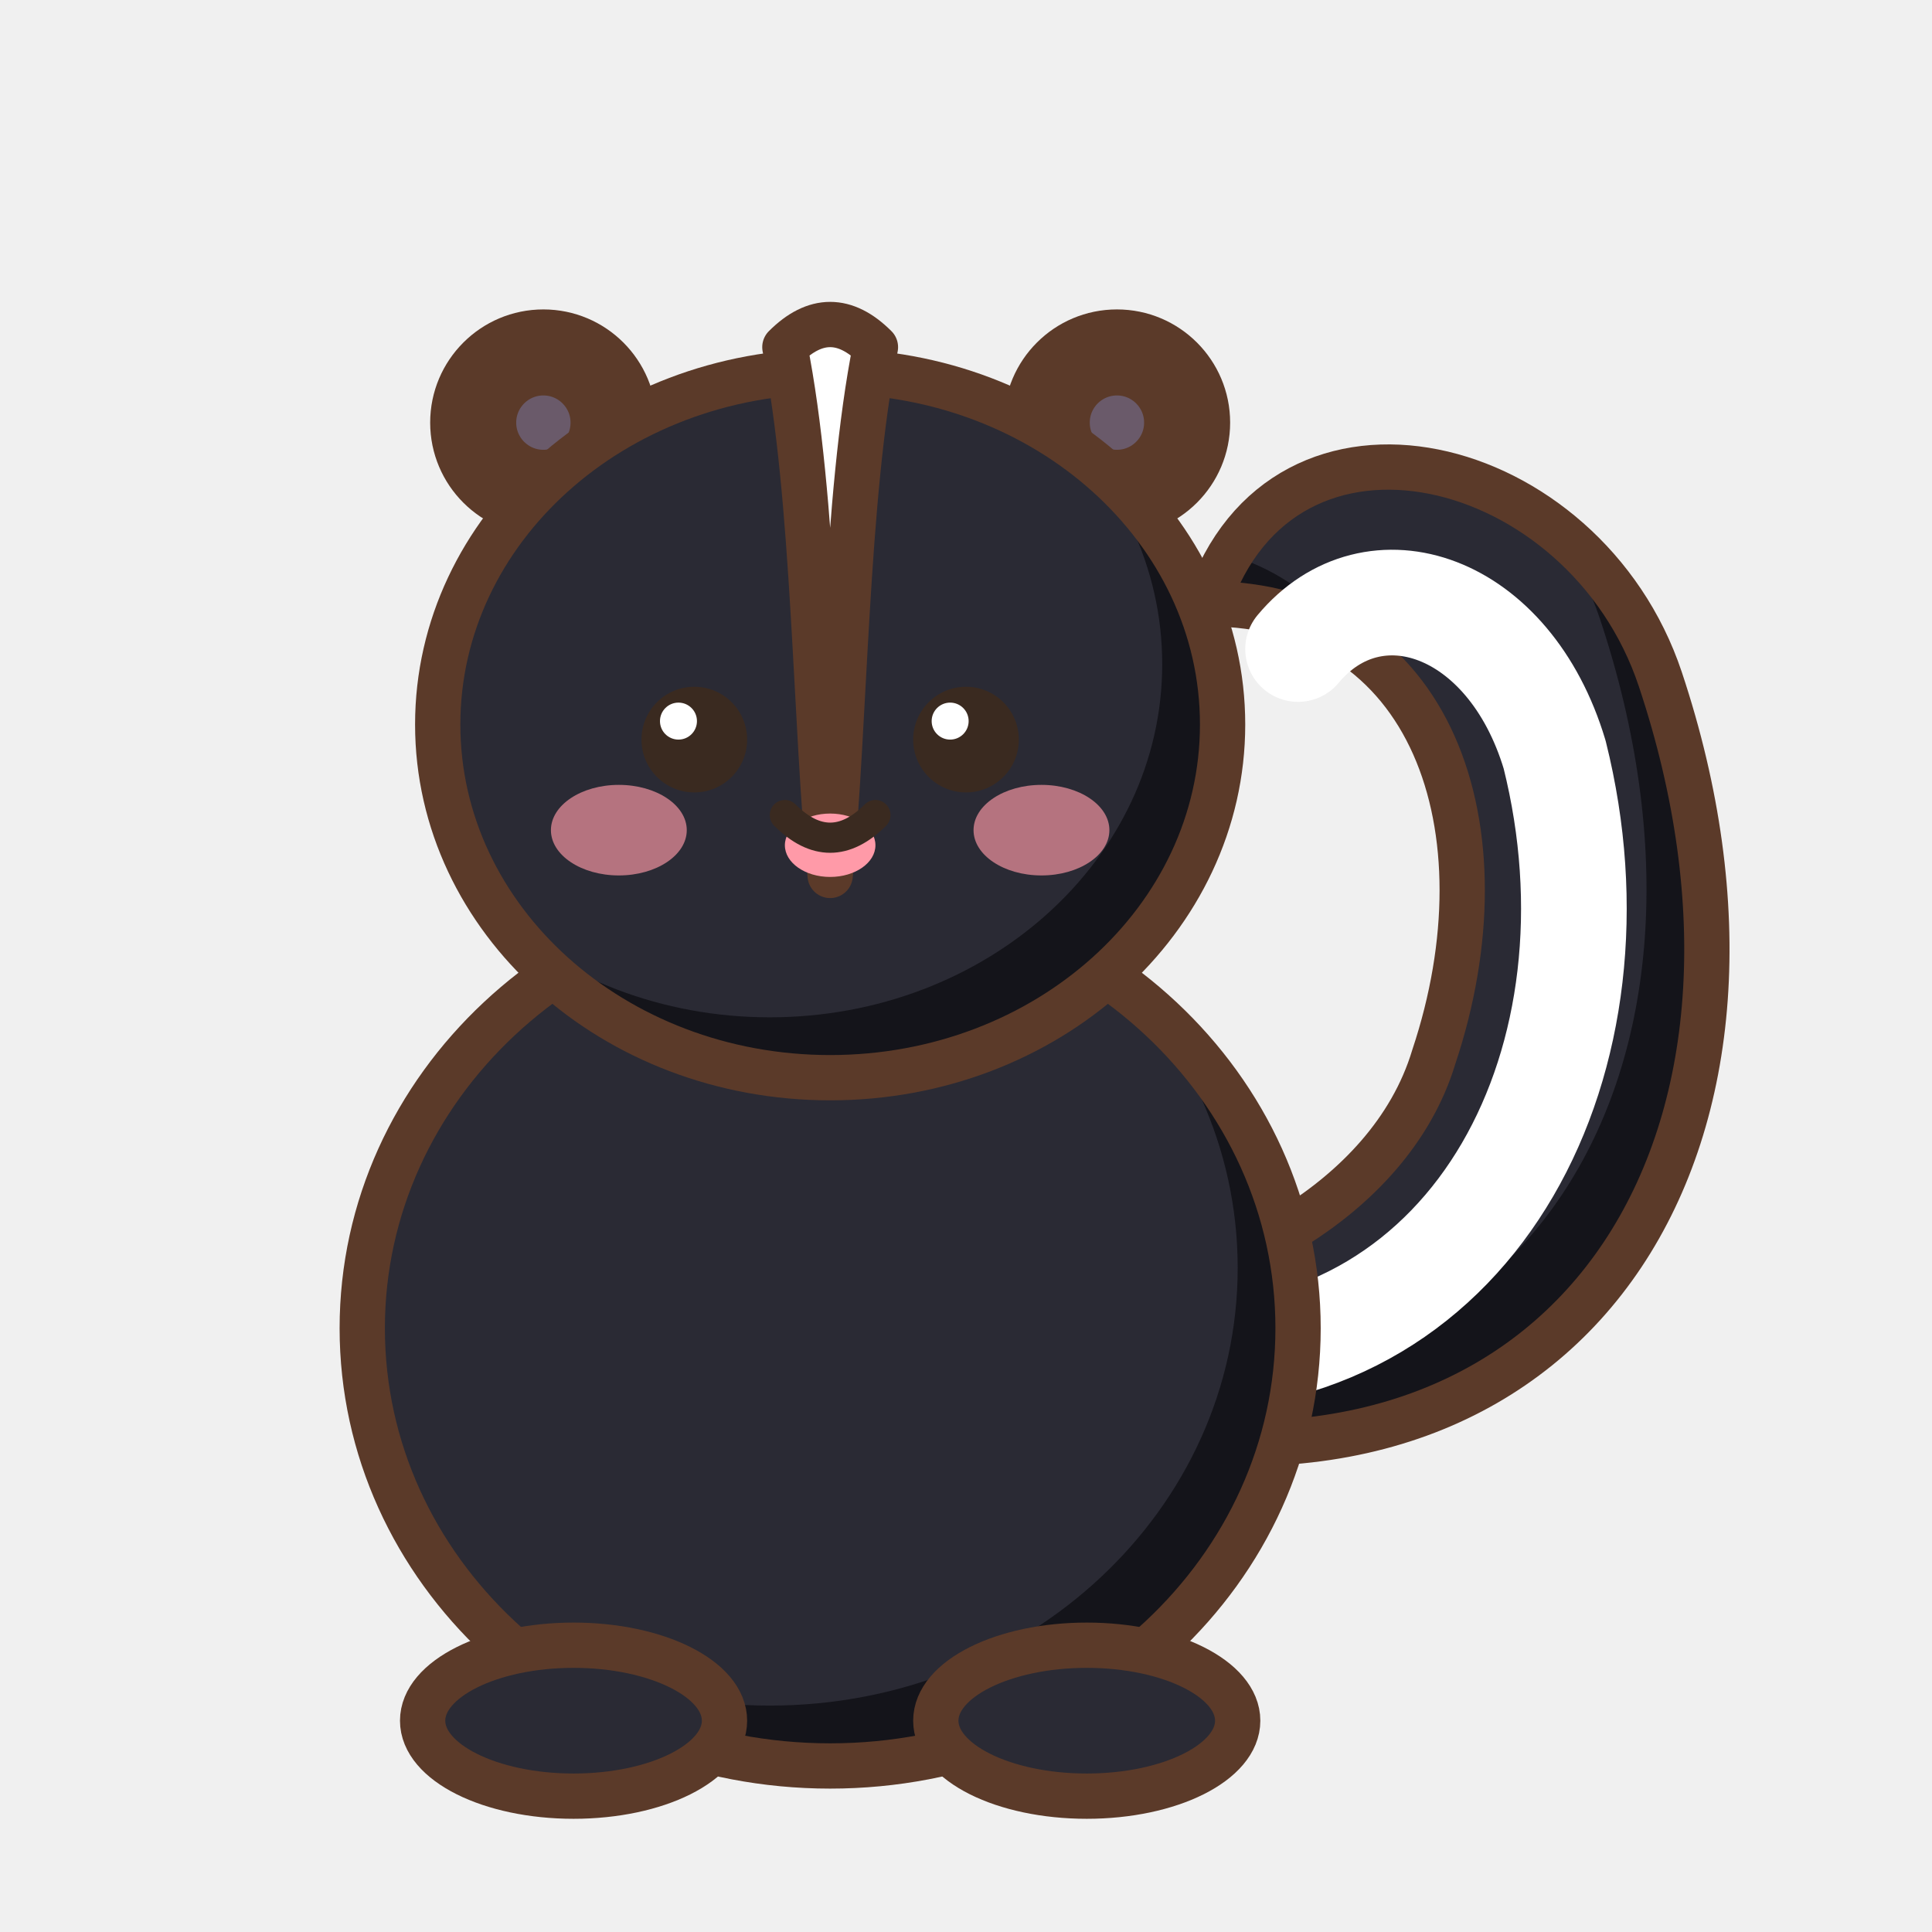
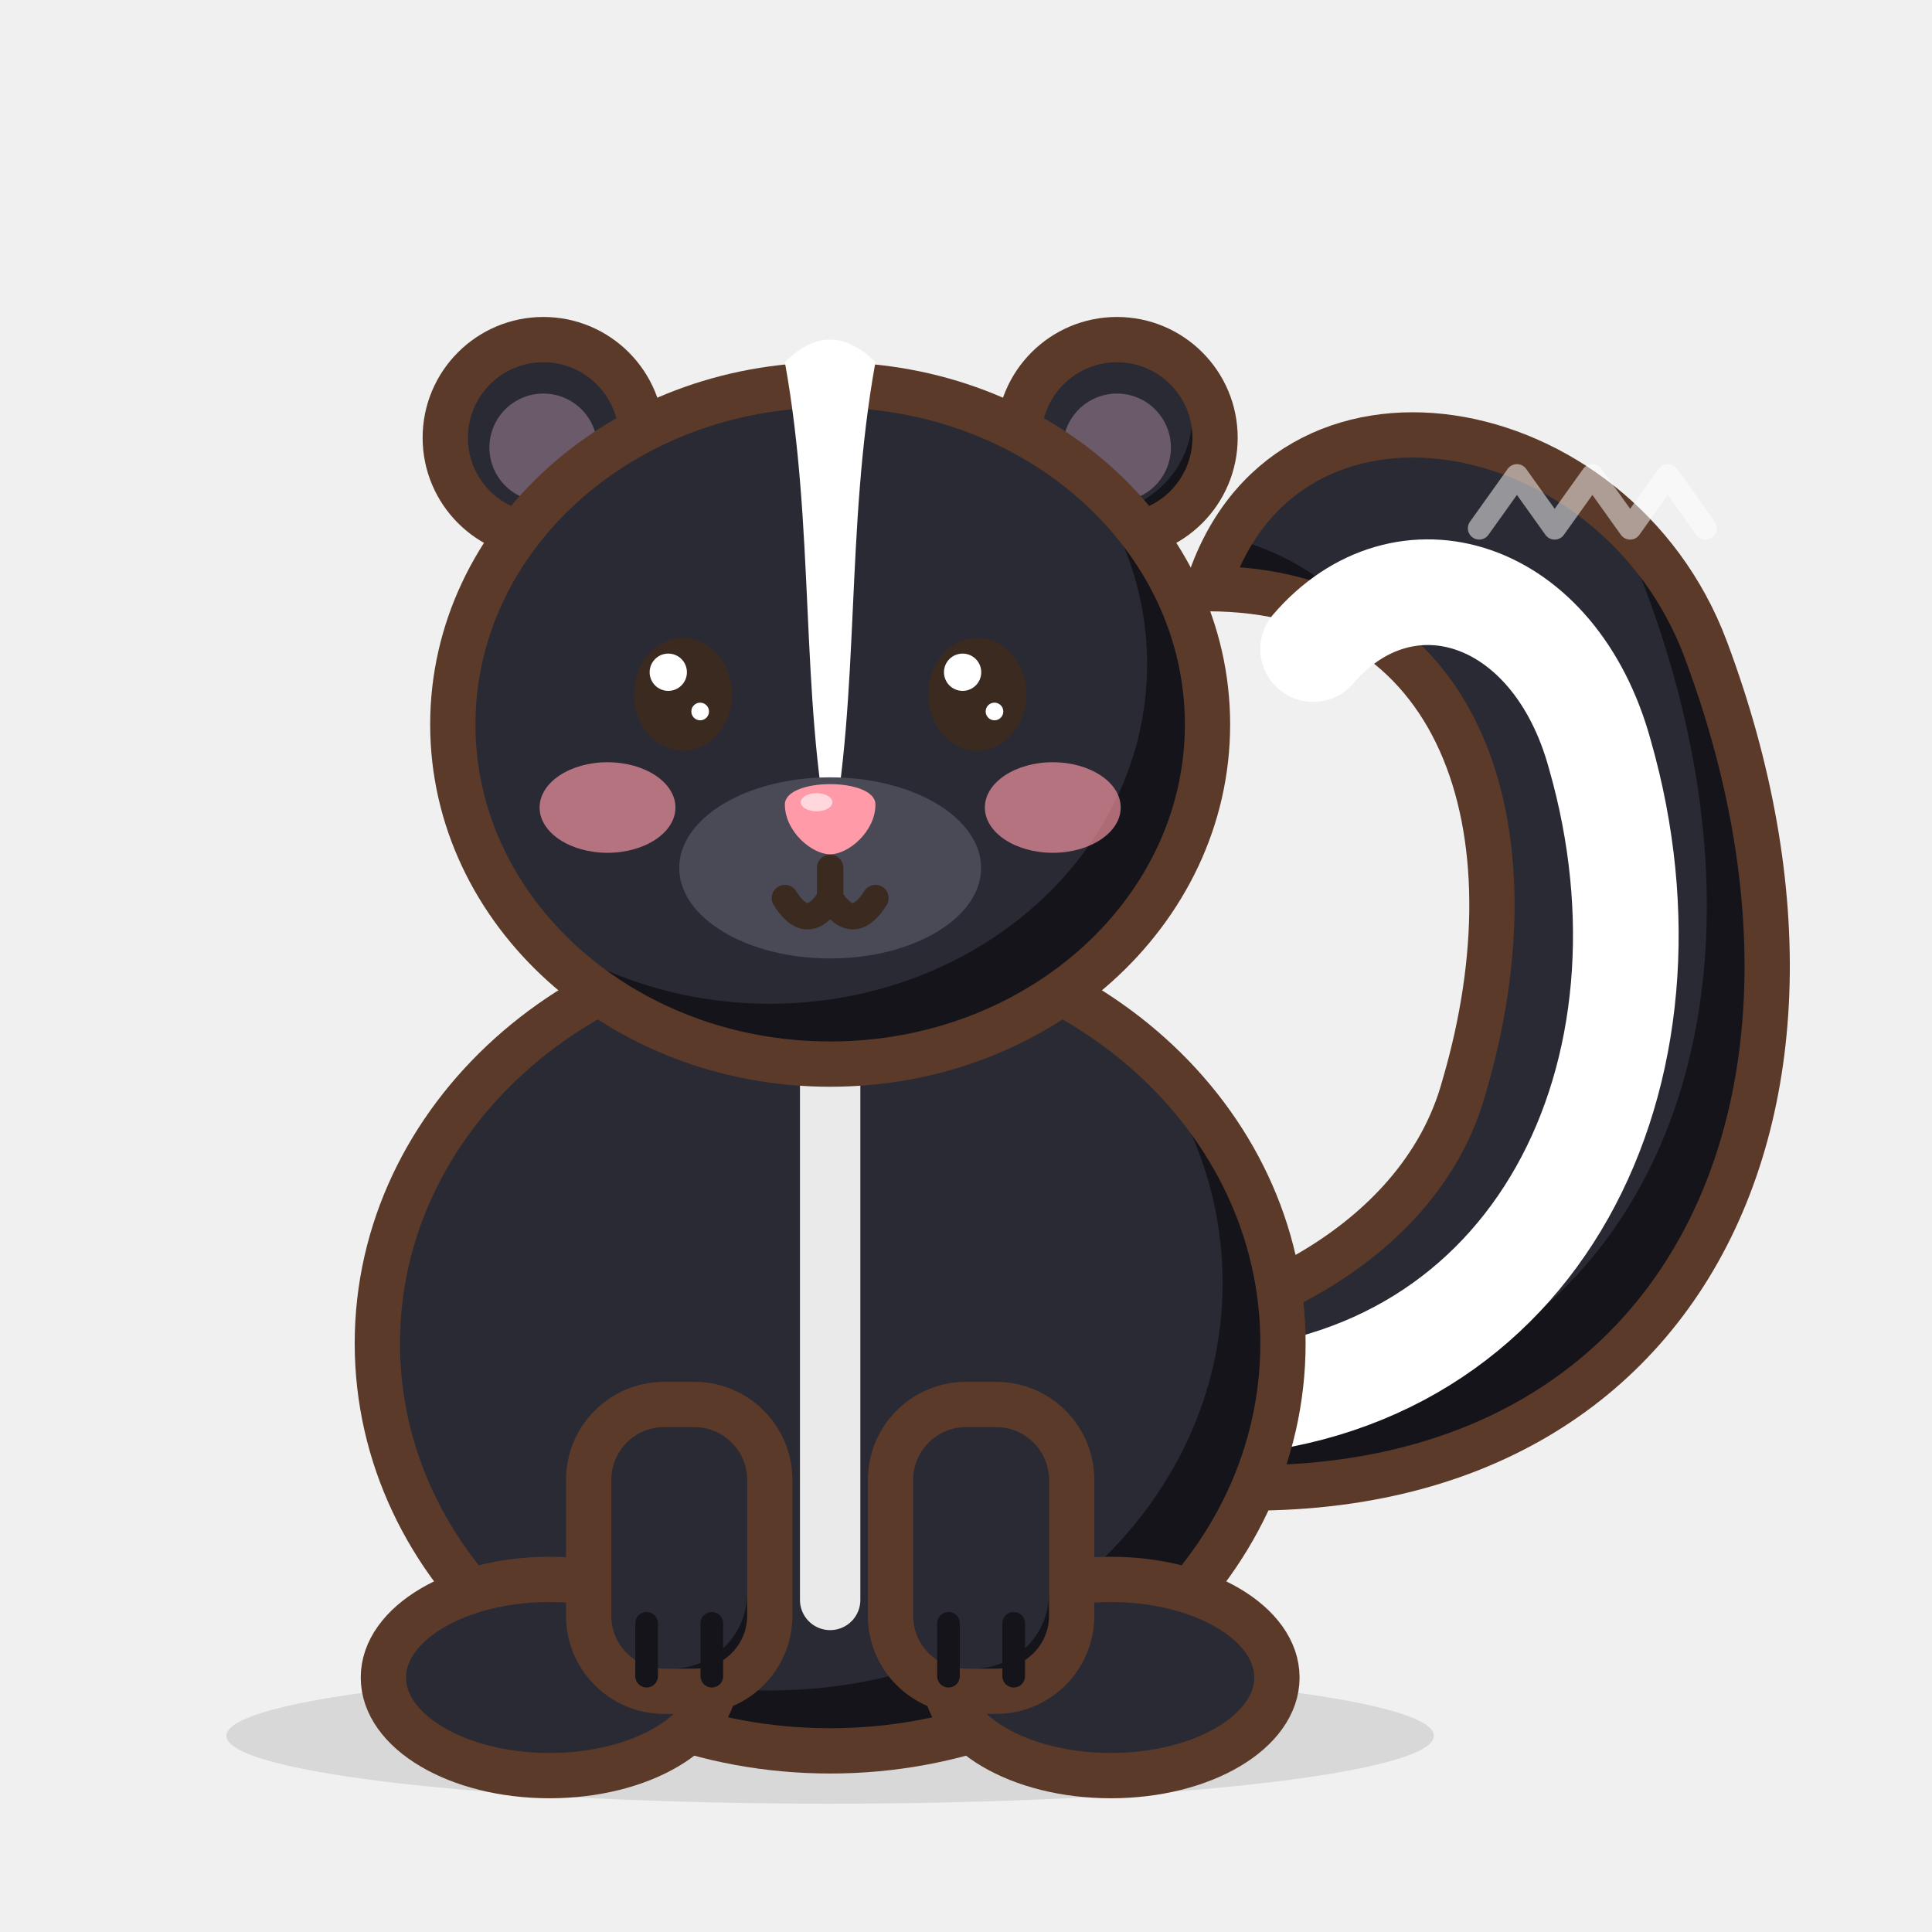
<svg xmlns="http://www.w3.org/2000/svg" viewBox="0 0 256 256">
  <g stroke="#5b3a29" stroke-width="6" stroke-linejoin="round" stroke-linecap="round" fill="none">
    <defs>
-       <path id="p37" d="M150 190c60 10 90-40 70-100-10-30-50-40-60-10 30 0 40 30 30 60-6 20-30 30-40 30z" />
-       <clipPath id="cp37">
-         <use href="#p37" />
+       <path id="p108" d="M150 196c70 10 100-46 76-110-12-32-56-40-66-8 34 0 44 32 34 66-6 22-32 32-44 32z" />
+       <clipPath id="cp108">
+         <use href="#p108" />
      </clipPath>
    </defs>
-     <use href="#p37" fill="#14141a" stroke="none" />
-     <g clip-path="url(#cp37)">
-       <use href="#p37" fill="#2a2a34" stroke="none" transform="translate(-8 -8)" />
+     <use href="#p108" fill="#14141a" stroke="none" />
+     <g clip-path="url(#cp108)">
+       <use href="#p108" fill="#2a2a34" stroke="none" transform="translate(-8 -8)" />
    </g>
-     <use href="#p37" fill="none" />
-     <path d="M156 180c40 0 60-40 50-80-6-20-24-26-34-14" fill="none" stroke="#ffffff" stroke-width="14" />
+     <use href="#p108" fill="none" />
+     <path d="M160 186c44-2 64-44 52-86-6-22-26-28-38-14" fill="none" stroke="#ffffff" stroke-width="14" />
+     <path d="M196 70l5 -7l5 7l5 -7l5 7l5 -7l5 7" fill="none" stroke="#ffffff" stroke-width="3" opacity="0.5" />
+     <ellipse cx="110" cy="230" rx="80" ry="9" fill="#000" stroke="none" opacity=".1" />
    <defs>
-       <path id="p40" d="M48 176a62 58 0 1 0 124 0a62 58 0 1 0 -124 0z" />
-       <clipPath id="cp40">
-         <use href="#p40" />
+       <path id="p112" d="M50 178a60 54 0 1 0 120 0a60 54 0 1 0 -120 0z" />
+       <clipPath id="cp112">
+         <use href="#p112" />
      </clipPath>
    </defs>
-     <use href="#p40" fill="#14141a" stroke="none" />
-     <g clip-path="url(#cp40)">
-       <use href="#p40" fill="#2a2a34" stroke="none" transform="translate(-8 -8)" />
+     <use href="#p112" fill="#14141a" stroke="none" />
+     <g clip-path="url(#cp112)">
+       <use href="#p112" fill="#2a2a34" stroke="none" transform="translate(-8 -8)" />
    </g>
-     <use href="#p40" fill="none" />
+     <use href="#p112" fill="none" />
+     <path d="M110 132v80" fill="none" stroke="#ffffff" stroke-width="8" opacity="0.9" />
    <defs>
-       <path id="p41" d="M56 228a20 10 0 1 0 40 0a20 10 0 1 0 -40 0z" />
-       <clipPath id="cp41">
-         <use href="#p41" />
+       <path id="p113" d="M50.8 222.28a22 13 0 1 0 44 0a22 13 0 1 0 -44 0z" />
+       <clipPath id="cp113">
+         <use href="#p113" />
      </clipPath>
    </defs>
-     <use href="#p41" fill="#14141a" stroke="none" />
-     <g clip-path="url(#cp41)">
-       <use href="#p41" fill="#2a2a34" stroke="none" transform="translate(-2 -2)" />
+     <use href="#p113" fill="#14141a" stroke="none" />
+     <g clip-path="url(#cp113)">
+       <use href="#p113" fill="#2a2a34" stroke="none" transform="translate(-2 -2)" />
    </g>
-     <use href="#p41" fill="none" />
+     <use href="#p113" fill="none" />
    <defs>
-       <path id="p42" d="M124 228a20 10 0 1 0 40 0a20 10 0 1 0 -40 0z" />
-       <clipPath id="cp42">
-         <use href="#p42" />
+       <path id="p114" d="M125.2 222.28a22 13 0 1 0 44 0a22 13 0 1 0 -44 0z" />
+       <clipPath id="cp114">
+         <use href="#p114" />
      </clipPath>
    </defs>
-     <use href="#p42" fill="#14141a" stroke="none" />
-     <g clip-path="url(#cp42)">
-       <use href="#p42" fill="#2a2a34" stroke="none" transform="translate(-2 -2)" />
+     <use href="#p114" fill="#14141a" stroke="none" />
+     <g clip-path="url(#cp114)">
+       <use href="#p114" fill="#2a2a34" stroke="none" transform="translate(-2 -2)" />
    </g>
-     <use href="#p42" fill="none" />
+     <use href="#p114" fill="none" />
    <defs>
-       <path id="p38" d="M60 56a12 12 0 1 0 24 0a12 12 0 1 0 -24 0z" />
-       <clipPath id="cp38">
-         <use href="#p38" />
+       <path id="p115" d="M88.0 186.1h4.0a10.0 10.0 0 0 1 10.0 10.0v18.0a10.0 10.0 0 0 1 -10.0 10.0h-4.0a10.0 10.0 0 0 1 -10.0 -10.0v-18.0a10.0 10.0 0 0 1 10.0 -10.0z" />
+       <clipPath id="cp115">
+         <use href="#p115" />
      </clipPath>
    </defs>
-     <use href="#p38" fill="#14141a" stroke="none" />
-     <g clip-path="url(#cp38)">
-       <use href="#p38" fill="#2a2a34" stroke="none" transform="translate(-3 -3)" />
+     <use href="#p115" fill="#14141a" stroke="none" />
+     <g clip-path="url(#cp115)">
+       <use href="#p115" fill="#2a2a34" stroke="none" transform="translate(-3 -3)" />
    </g>
-     <use href="#p38" fill="none" />
-     <path d="M65.4 56a6.6 6.6 0 1 0 13.2 0a6.6 6.6 0 1 0 -13.2 0z" fill="#6a5a6a" />
+     <use href="#p115" fill="none" />
+     <path d="M85.68 215.1v7M94.32 215.1v7" fill="none" stroke="#14141a" stroke-width="3" />
    <defs>
-       <path id="p39" d="M136 56a12 12 0 1 0 24 0a12 12 0 1 0 -24 0z" />
-       <clipPath id="cp39">
-         <use href="#p39" />
+       <path id="p116" d="M128.0 186.1h4.0a10.0 10.0 0 0 1 10.0 10.0v18.0a10.0 10.0 0 0 1 -10.0 10.0h-4.0a10.0 10.0 0 0 1 -10.0 -10.0v-18.0a10.0 10.0 0 0 1 10.0 -10.0z" />
+       <clipPath id="cp116">
+         <use href="#p116" />
      </clipPath>
    </defs>
-     <use href="#p39" fill="#14141a" stroke="none" />
-     <g clip-path="url(#cp39)">
-       <use href="#p39" fill="#2a2a34" stroke="none" transform="translate(-3 -3)" />
+     <use href="#p116" fill="#14141a" stroke="none" />
+     <g clip-path="url(#cp116)">
+       <use href="#p116" fill="#2a2a34" stroke="none" transform="translate(-3 -3)" />
    </g>
-     <use href="#p39" fill="none" />
-     <path d="M141.4 56a6.6 6.6 0 1 0 13.2 0a6.6 6.6 0 1 0 -13.2 0z" fill="#6a5a6a" />
+     <use href="#p116" fill="none" />
+     <path d="M125.68 215.1v7M134.32 215.1v7" fill="none" stroke="#14141a" stroke-width="3" />
    <defs>
-       <path id="p43" d="M58 96a52 46.8 0 1 0 104 0a52 46.8 0 1 0 -104 0z" />
-       <clipPath id="cp43">
-         <use href="#p43" />
+       <path id="p109" d="M59 58a13 13 0 1 0 26 0a13 13 0 1 0 -26 0z" />
+       <clipPath id="cp109">
+         <use href="#p109" />
      </clipPath>
    </defs>
-     <use href="#p43" fill="#14141a" stroke="none" />
-     <g clip-path="url(#cp43)">
-       <use href="#p43" fill="#2a2a34" stroke="none" transform="translate(-8 -8)" />
+     <use href="#p109" fill="#14141a" stroke="none" />
+     <g clip-path="url(#cp109)">
+       <use href="#p109" fill="#2a2a34" stroke="none" transform="translate(-3 -3)" />
    </g>
-     <use href="#p43" fill="none" />
-     <path d="M104 46c4 20 4 50 6 70h0c2-20 2-50 6-70-4-4-8-4-12 0z" fill="#ffffff" />
-     <ellipse cx="110" cy="112" rx="6" ry="4.2" fill="#ff9aa8" stroke="none" />
-     <circle cx="92.0" cy="98" r="7" fill="#3a2a20" stroke="none" />
-     <circle cx="89.9" cy="95.55" r="2.45" fill="#fff" stroke="none" />
-     <circle cx="128.0" cy="98" r="7" fill="#3a2a20" stroke="none" />
-     <circle cx="125.9" cy="95.55" r="2.45" fill="#fff" stroke="none" />
-     <ellipse cx="82.0" cy="110" rx="9" ry="6" fill="#ff9aa8" stroke="none" opacity=".65" />
-     <ellipse cx="138.0" cy="110" rx="9" ry="6" fill="#ff9aa8" stroke="none" opacity=".65" />
-     <path d="M104 108q6 6 12 0" fill="none" stroke="#3a2a20" stroke-width="4" />
+     <use href="#p109" fill="none" />
+     <circle cx="72" cy="59.3" r="7.15" fill="#6a5a6a" stroke="none" />
+     <defs>
+       <path id="p110" d="M135 58a13 13 0 1 0 26 0a13 13 0 1 0 -26 0z" />
+       <clipPath id="cp110">
+         <use href="#p110" />
+       </clipPath>
+     </defs>
+     <use href="#p110" fill="#14141a" stroke="none" />
+     <g clip-path="url(#cp110)">
+       <use href="#p110" fill="#2a2a34" stroke="none" transform="translate(-3 -3)" />
+     </g>
+     <use href="#p110" fill="none" />
+     <circle cx="148" cy="59.3" r="7.15" fill="#6a5a6a" stroke="none" />
+     <defs>
+       <path id="p111" d="M60 96a50 45.0 0 1 0 100 0a50 45.0 0 1 0 -100 0z" />
+       <clipPath id="cp111">
+         <use href="#p111" />
+       </clipPath>
+     </defs>
+     <use href="#p111" fill="#14141a" stroke="none" />
+     <g clip-path="url(#cp111)">
+       <use href="#p111" fill="#2a2a34" stroke="none" transform="translate(-8 -8)" />
+     </g>
+     <use href="#p111" fill="none" />
+     <path d="M104 48c4 22 2 44 6 64 4-20 2-42 6-64-4-4-8-4-12 0z" fill="#fff" stroke="none" />
+     <ellipse cx="110" cy="115.0" rx="20" ry="12" fill="#4a4a56" stroke="none" />
+     <ellipse cx="90.5" cy="92.0" rx="6.5" ry="7.475" fill="#3a2a20" stroke="none" />
+     <circle cx="88.55" cy="89.075" r="2.47" fill="#fff" stroke="none" />
+     <circle cx="92.775" cy="94.275" r="1.17" fill="#fff" stroke="none" />
+     <ellipse cx="129.5" cy="92.0" rx="6.5" ry="7.475" fill="#3a2a20" stroke="none" />
+     <circle cx="127.55" cy="89.075" r="2.47" fill="#fff" stroke="none" />
+     <circle cx="131.775" cy="94.275" r="1.17" fill="#fff" stroke="none" />
+     <ellipse cx="80.5" cy="107.0" rx="9" ry="6" fill="#ff9aa8" stroke="none" opacity=".65" />
+     <ellipse cx="139.5" cy="107.0" rx="9" ry="6" fill="#ff9aa8" stroke="none" opacity=".65" />
+     <path d="M104.0 106.6c0-3.6 12.0-3.6 12.0 0s-3.6 6.6-6.0 6.6-6.0-3.0-6.0-6.6z" fill="#ff9aa8" stroke="none" />
+     <ellipse cx="108.2" cy="106.3" rx="2.1" ry="1.2" fill="#fff" stroke="none" opacity=".6" />
+     <path d="M110 115.0v4M104.0 119.0q3.0 4.8 6.0 0q3.0 4.8 6.0 0" fill="none" stroke="#3a2a20" stroke-width="3.5" />
  </g>
</svg>
